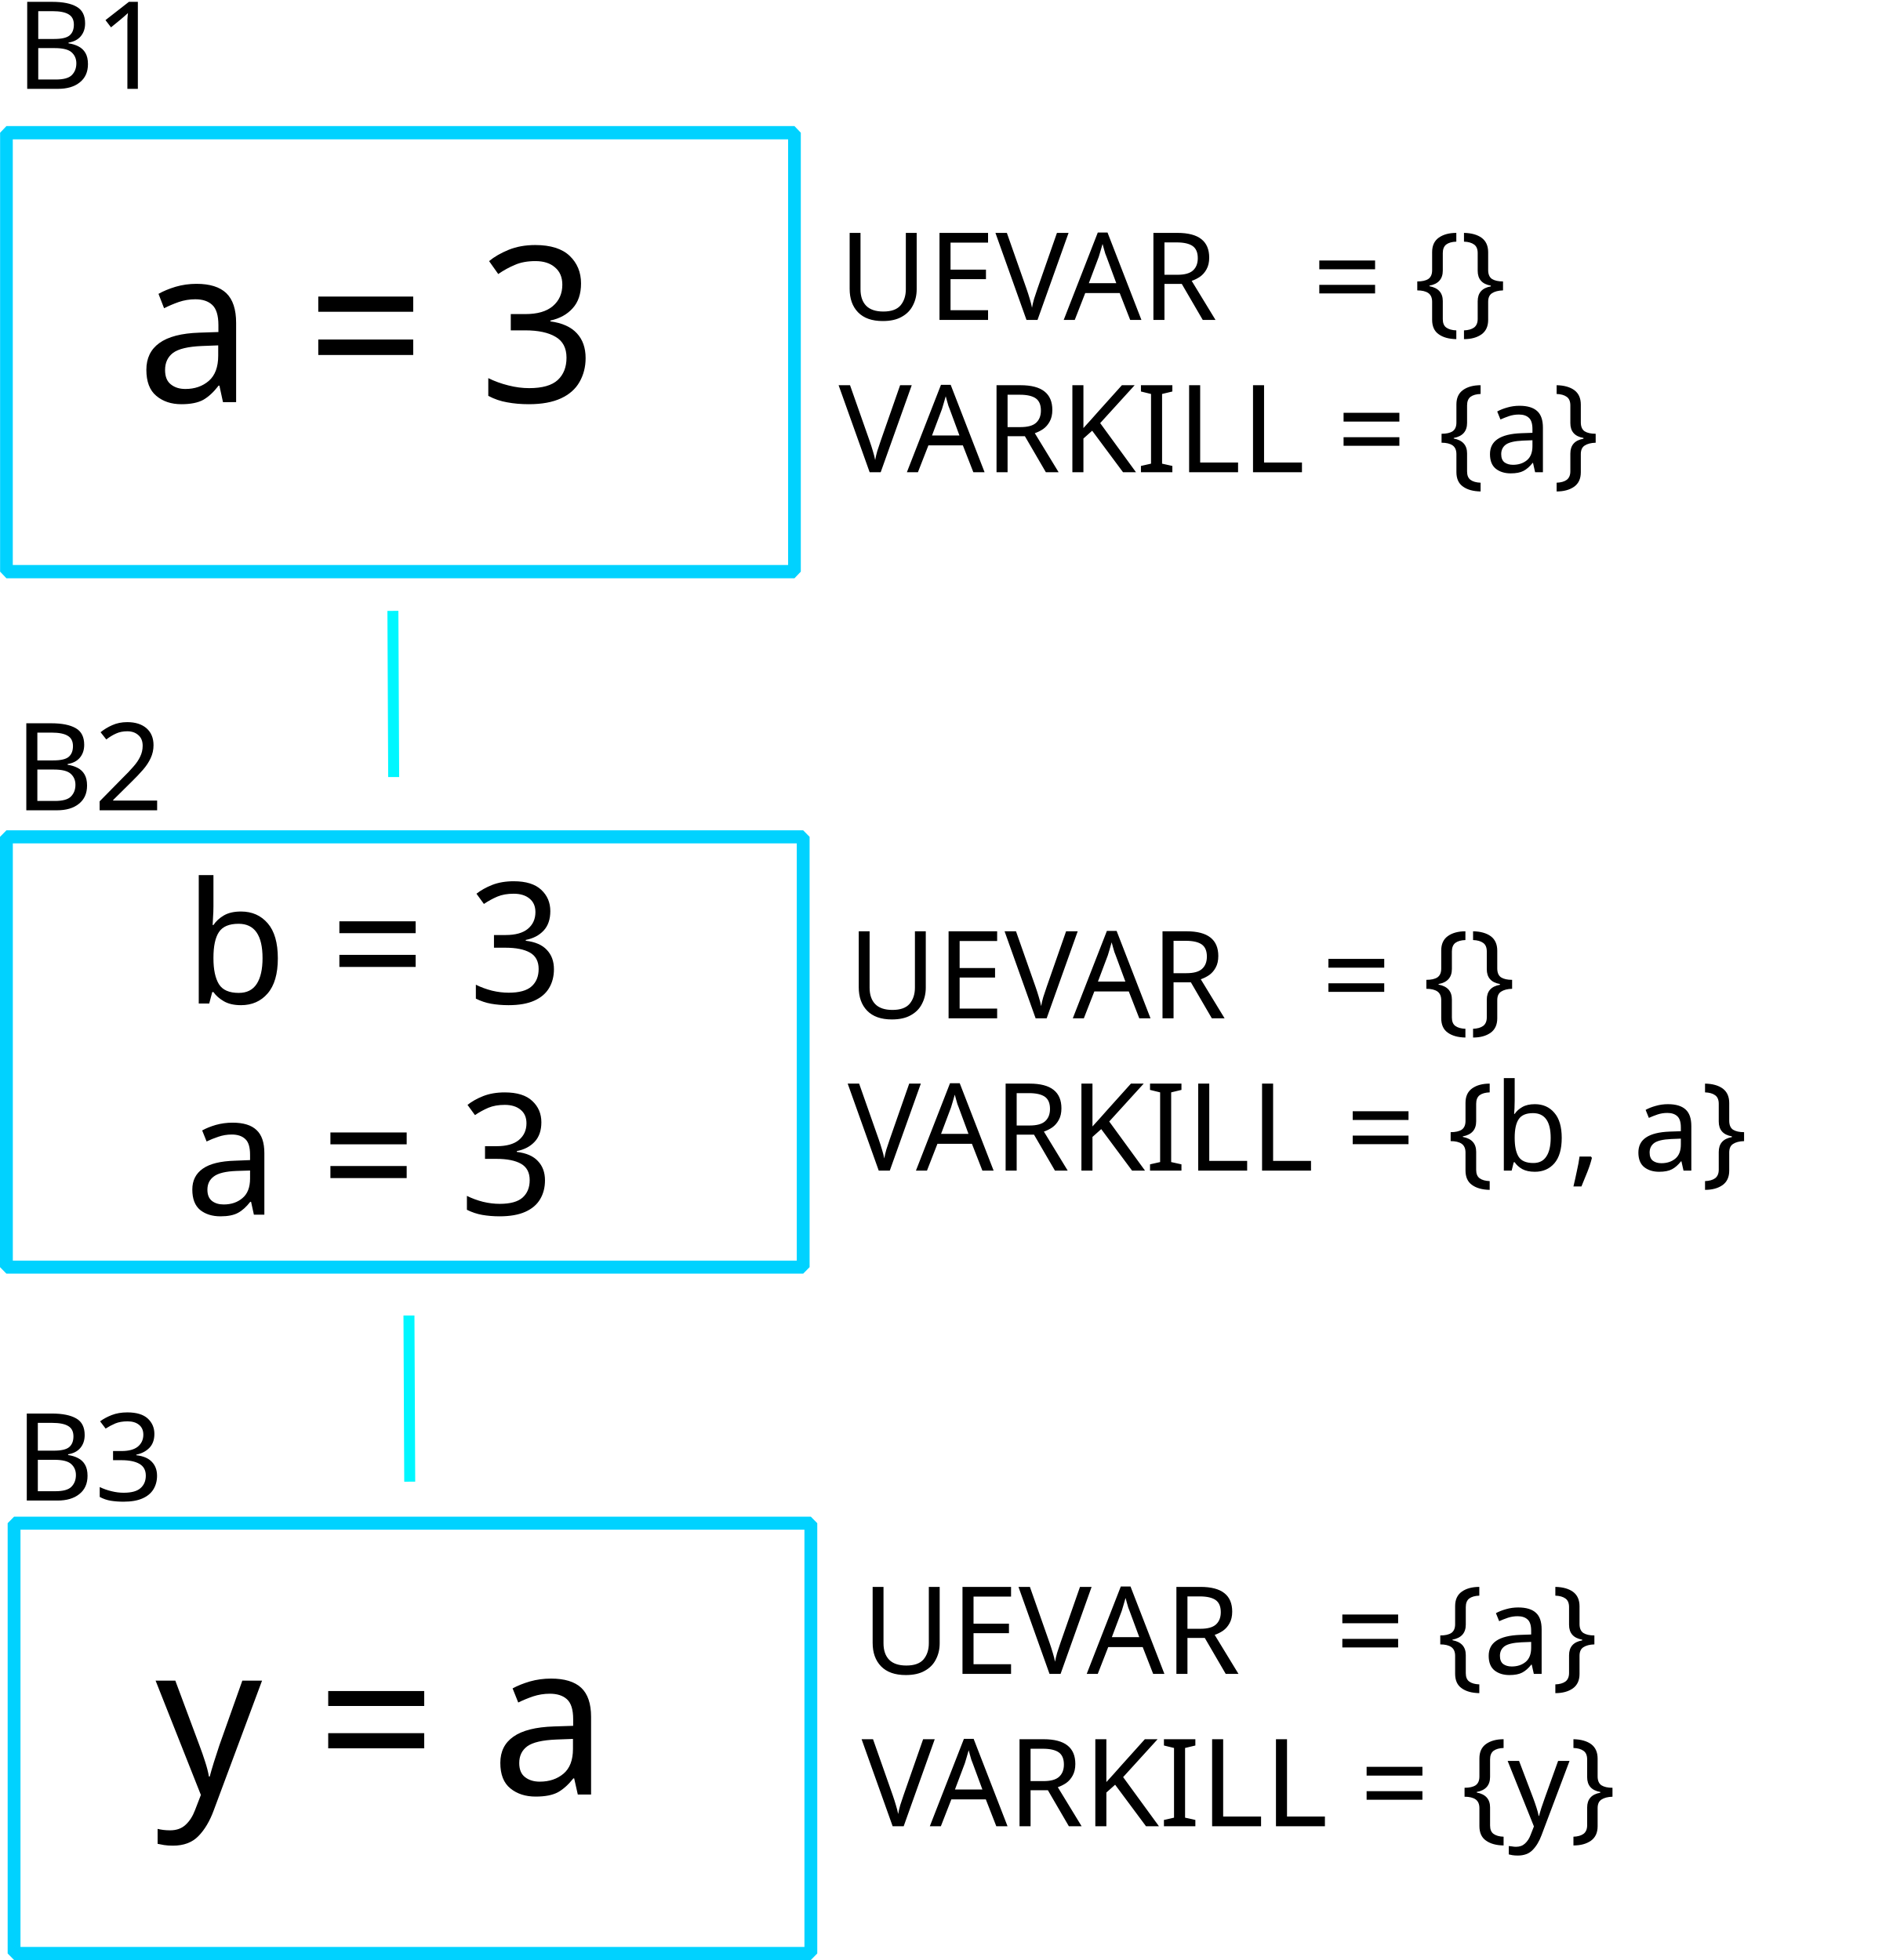
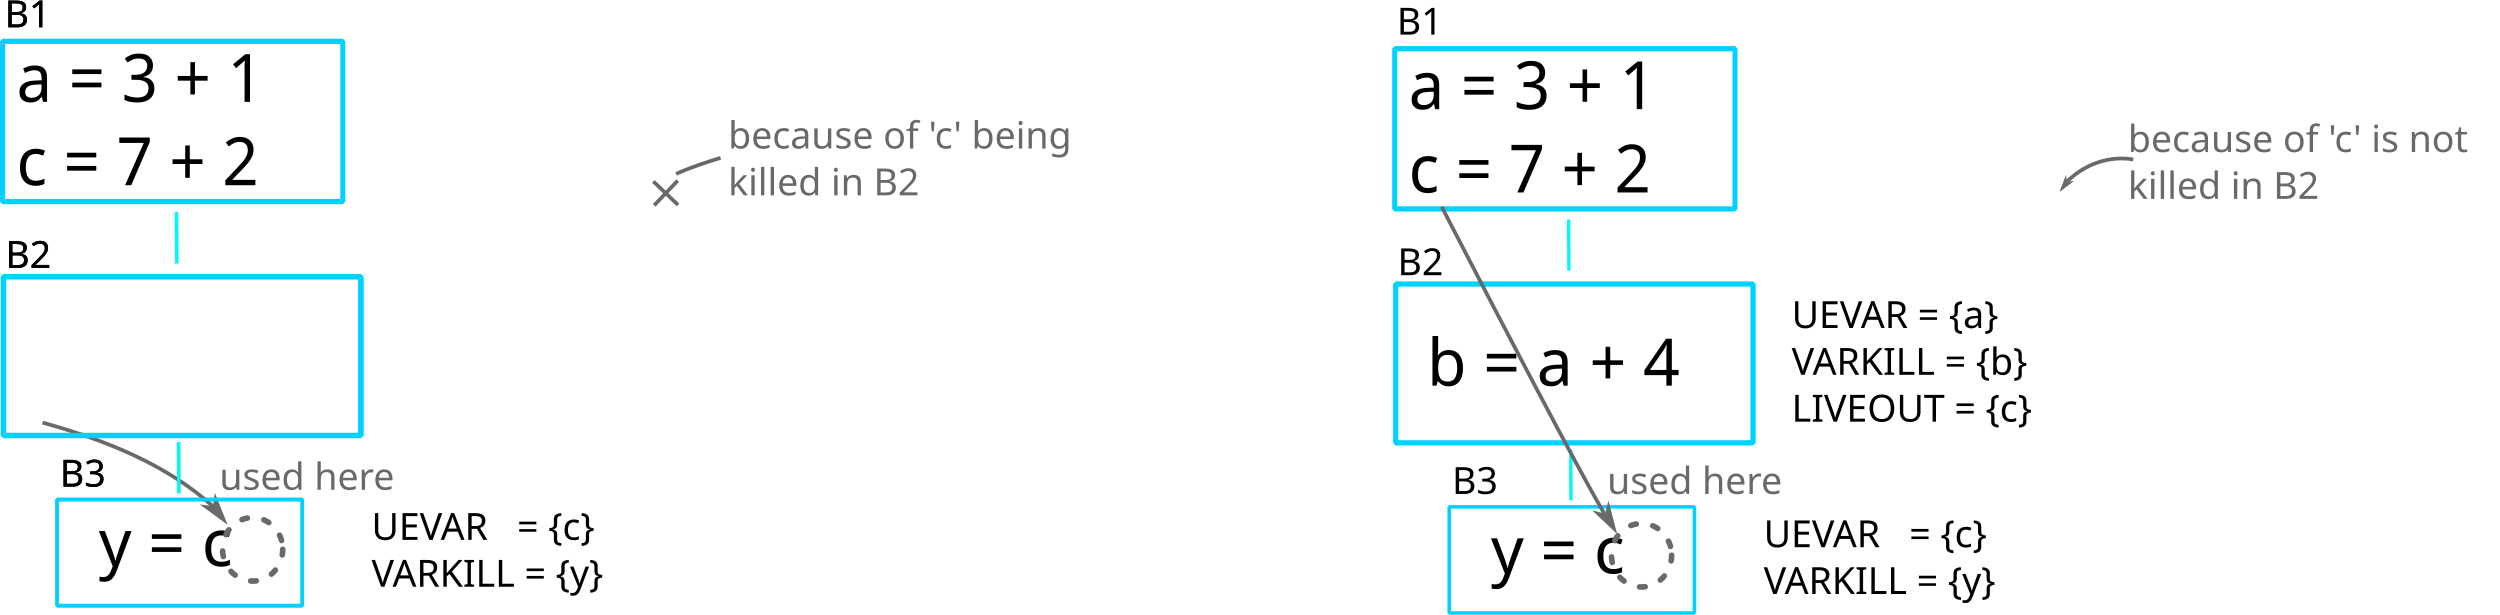
- <svg xmlns="http://www.w3.org/2000/svg" width="43.814mm" height="45.393mm" viewBox="0 0 155.248 160.84" id="svg2" version="1.1">
+ <svg xmlns="http://www.w3.org/2000/svg" id="svg2" height="46.335mm" width="188.42mm" version="1.1" viewBox="0 0 667.633 164.178">
  <defs id="defs4">
-     <marker orient="auto" refY="0" refX="0" id="Arrow1Mend" style="overflow:visible">
-       <path id="path4201" d="M 0,0 5,-5 -12.5,0 5,5 0,0 Z" style="fill:#00ffff;fill-opacity:1;fill-rule:evenodd;stroke:#00f7ff;stroke-width:1pt;stroke-opacity:1" transform="matrix(-0.4,0,0,-0.4,-4,0)" />
+     <marker id="marker5035-5" refY="0" refX="0" orient="auto" overflow="visible">
+       <path id="path4788-6" d="m0 0 5-5-17.5 5 17.5 5-5-5z" fill-rule="evenodd" transform="matrix(-.4 0 0 -.4 -4 0)" stroke="#696969" stroke-width="1pt" fill="#696969" />
    </marker>
-     <marker orient="auto" refY="0" refX="0" id="Arrow2Lend" style="overflow:visible">
-       <path id="path4213" style="fill:#00ffff;fill-opacity:1;fill-rule:evenodd;stroke:#00f7ff;stroke-width:0.625;stroke-linejoin:round;stroke-opacity:1" d="M 8.719,4.034 -2.207,0.016 8.719,-4.002 c -1.745,2.372 -1.735,5.617 -6e-7,8.035 z" transform="matrix(-1.1,0,0,-1.1,-1.1,0)" />
+     <marker id="marker5035-5-6" refY="0" refX="0" orient="auto" overflow="visible">
+       <path id="path4788-6-5" d="m0 0 5-5-17.5 5 17.5 5-5-5z" fill-rule="evenodd" transform="matrix(-.4 0 0 -.4 -4 0)" stroke="#696969" stroke-width="1pt" fill="#696969" />
    </marker>
-     <marker orient="auto" refY="0" refX="0" id="Arrow1Mend-7" style="overflow:visible">
-       <path id="path4201-0" d="M 0,0 5,-5 -12.5,0 5,5 0,0 Z" style="fill:#00ffff;fill-opacity:1;fill-rule:evenodd;stroke:#00f7ff;stroke-width:1pt;stroke-opacity:1" transform="matrix(-0.4,0,0,-0.4,-4,0)" />
+     <marker style="overflow:visible" id="marker5035-5-3" refY="0" refX="0" orient="auto" overflow="visible">
+       <path style="fill:#696969;fill-rule:evenodd;stroke:#696969;stroke-width:1pt" id="path4788-6-6" d="M 0,0 5,-5 -12.5,0 5,5 0,0 Z" transform="matrix(-0.4,0,0,-0.4,-4,0)" />
    </marker>
-     <marker orient="auto" refY="0" refX="0" id="Arrow1Mend-6" style="overflow:visible">
-       <path id="path4201-1" d="M 0,0 5,-5 -12.5,0 5,5 0,0 Z" style="fill:#00ffff;fill-opacity:1;fill-rule:evenodd;stroke:#00f7ff;stroke-width:1pt;stroke-opacity:1" transform="matrix(-0.4,0,0,-0.4,-4,0)" />
-     </marker>
-     <marker orient="auto" refY="0" refX="0" id="Arrow1Mend-7-8" style="overflow:visible">
-       <path id="path4201-0-7" d="M 0,0 5,-5 -12.5,0 5,5 0,0 Z" style="fill:#00ffff;fill-opacity:1;fill-rule:evenodd;stroke:#00f7ff;stroke-width:1pt;stroke-opacity:1" transform="matrix(-0.4,0,0,-0.4,-4,0)" />
-     </marker>
-     <marker orient="auto" refY="0" refX="0" id="Arrow1Mend-0" style="overflow:visible">
-       <path id="path4201-6" d="M 0,0 5,-5 -12.5,0 5,5 0,0 Z" style="fill:#00ffff;fill-opacity:1;fill-rule:evenodd;stroke:#00f7ff;stroke-width:1pt;stroke-opacity:1" transform="matrix(-0.4,0,0,-0.4,-4,0)" />
-     </marker>
-     <marker orient="auto" refY="0" refX="0" id="Arrow1Mend-7-3" style="overflow:visible">
-       <path id="path4201-0-2" d="M 0,0 5,-5 -12.5,0 5,5 0,0 Z" style="fill:#00ffff;fill-opacity:1;fill-rule:evenodd;stroke:#00f7ff;stroke-width:1pt;stroke-opacity:1" transform="matrix(-0.4,0,0,-0.4,-4,0)" />
+     <marker style="overflow:visible" id="marker5035-5-5" refY="0" refX="0" orient="auto" overflow="visible">
+       <path style="fill:#696969;fill-rule:evenodd;stroke:#696969;stroke-width:1pt" id="path4788-6-3" d="M 0,0 5,-5 -12.5,0 5,5 0,0 Z" transform="matrix(-0.4,0,0,-0.4,-4,0)" />
    </marker>
  </defs>
-   <g id="layer1" transform="translate(-190.5644,-123.0499)">
-     <g id="g4172" transform="matrix(1.045056,0,0,1.09565,-6.70395,-9.72949)">
-       <rect y="131.127" x="189.269" height="32.875" width="61.865" id="rect4136" style="opacity:1;fill:none;fill-opacity:0.976;stroke:#00d2ff;stroke-width:0.996;stroke-linecap:round;stroke-linejoin:bevel;stroke-miterlimit:4;stroke-dasharray:none;stroke-dashoffset:3.801;stroke-opacity:1" />
-       <text id="text4153" y="151.306" x="199.505" style="font-style:normal;font-weight:normal;font-size:10px;line-height:125%;font-family:sans-serif;letter-spacing:0px;word-spacing:0px;fill:#000000;fill-opacity:1;stroke:none;stroke-width:1px;stroke-linecap:butt;stroke-linejoin:miter;stroke-opacity:1" xml:space="preserve">
-         <tspan style="font-size:16.25px" y="151.306" x="199.505" id="tspan4155">a = 3</tspan>
-       </text>
-     </g>
-     <g id="g4181" transform="matrix(1.056677,0,0,1.074066,-10.79615,-14.16514)">
-       <rect y="191.69" x="191.058" height="32.875" width="61.865" id="rect4136-6" style="opacity:1;fill:none;fill-opacity:0.976;stroke:#00d2ff;stroke-width:0.996;stroke-linecap:round;stroke-linejoin:bevel;stroke-miterlimit:4;stroke-dasharray:none;stroke-dashoffset:3.801;stroke-opacity:1" />
-       <text id="text4177" y="204.426" x="204.898" style="font-style:normal;font-weight:normal;font-size:10px;line-height:125%;font-family:sans-serif;letter-spacing:0px;word-spacing:0px;fill:#000000;fill-opacity:1;stroke:none;stroke-width:1px;stroke-linecap:butt;stroke-linejoin:miter;stroke-opacity:1" xml:space="preserve">
-         <tspan style="font-size:12.907px" y="204.426" x="204.898" id="tspan4179">b = 3</tspan>
-         <tspan style="font-size:12.907px" y="220.56" x="204.898" id="tspan4859">a = 3</tspan>
-       </text>
-     </g>
-     <path style="fill:#00ffff;fill-rule:evenodd;stroke:#00f7ff;stroke-width:0.9;stroke-linecap:butt;stroke-linejoin:miter;stroke-miterlimit:3.8;stroke-dasharray:none;stroke-opacity:1" d="m 222.8,173.178 0.063,13.637" id="path4186" />
-     <text xml:space="preserve" style="font-style:normal;font-weight:normal;font-size:10px;line-height:125%;font-family:sans-serif;letter-spacing:0px;word-spacing:0px;fill:#000000;fill-opacity:1;stroke:none;stroke-width:1px;stroke-linecap:butt;stroke-linejoin:miter;stroke-opacity:1" x="260.114" y="206.612" id="text4494">
-       <tspan id="tspan4496" x="260.114" y="206.612" style="font-size:10px">UEVAR   = {}</tspan>
-       <tspan x="260.114" y="219.112" id="tspan4498" style="font-size:10px">VARKILL = {b, a}</tspan>
-     </text>
-     <text xml:space="preserve" style="font-style:normal;font-weight:normal;font-size:10px;line-height:125%;font-family:sans-serif;letter-spacing:0px;word-spacing:0px;fill:#000000;fill-opacity:1;stroke:none;stroke-width:1px;stroke-linecap:butt;stroke-linejoin:miter;stroke-opacity:1" x="259.369" y="149.299" id="text4494-7">
-       <tspan id="tspan4496-5" x="259.369" y="149.299" style="font-size:10px">UEVAR   = {}</tspan>
-       <tspan x="259.369" y="161.799" style="font-size:10px" id="tspan4710">VARKILL = {a}</tspan>
-     </text>
-     <text xml:space="preserve" style="font-style:normal;font-weight:normal;font-size:10px;line-height:125%;font-family:sans-serif;letter-spacing:0px;word-spacing:0px;fill:#000000;fill-opacity:1;stroke:none;stroke-width:1px;stroke-linecap:butt;stroke-linejoin:miter;stroke-opacity:1" x="191.827" y="130.34" id="text4669">
-       <tspan id="tspan4671" x="191.827" y="130.34">B1</tspan>
-     </text>
-     <text xml:space="preserve" style="font-style:normal;font-weight:normal;font-size:10px;line-height:125%;font-family:sans-serif;letter-spacing:0px;word-spacing:0px;fill:#000000;fill-opacity:1;stroke:none;stroke-width:1px;stroke-linecap:butt;stroke-linejoin:miter;stroke-opacity:1" x="191.755" y="189.543" id="text4669-5">
-       <tspan id="tspan4671-6" x="191.755" y="189.543">B2</tspan>
-     </text>
-     <g id="g4181-2" transform="matrix(1.056677,0,0,1.074066,-10.16794,42.15804)">
-       <rect y="191.69" x="191.058" height="32.875" width="61.865" id="rect4136-6-9" style="opacity:1;fill:none;fill-opacity:0.976;stroke:#00d2ff;stroke-width:0.996;stroke-linecap:round;stroke-linejoin:bevel;stroke-miterlimit:4;stroke-dasharray:none;stroke-dashoffset:3.801;stroke-opacity:1" />
-       <text id="text4177-1" y="212.42" x="202.03" style="font-style:normal;font-weight:normal;font-size:10px;line-height:125%;font-family:sans-serif;letter-spacing:0px;word-spacing:0px;fill:#000000;fill-opacity:1;stroke:none;stroke-width:1px;stroke-linecap:butt;stroke-linejoin:miter;stroke-opacity:1" xml:space="preserve">
-         <tspan style="font-size:16.25px" y="212.42" x="202.03" id="tspan4179-2">y = a</tspan>
-       </text>
-     </g>
-     <path style="fill:#00ffff;fill-rule:evenodd;stroke:#00f7ff;stroke-width:0.9;stroke-linecap:butt;stroke-linejoin:miter;stroke-miterlimit:3.8;stroke-dasharray:none;stroke-opacity:1" d="m 224.117,231.002 0.063,13.637" id="path4186-9" />
-     <text xml:space="preserve" style="font-style:normal;font-weight:normal;font-size:10px;line-height:125%;font-family:sans-serif;letter-spacing:0px;word-spacing:0px;fill:#000000;fill-opacity:1;stroke:none;stroke-width:1px;stroke-linecap:butt;stroke-linejoin:miter;stroke-opacity:1" x="261.255" y="260.413" id="text4494-3">
-       <tspan id="tspan4496-6" x="261.255" y="260.413" style="font-size:10px">UEVAR   = {a}</tspan>
-       <tspan x="261.255" y="272.913" id="tspan4498-0" style="font-size:10px">VARKILL = {y}</tspan>
-     </text>
-     <text xml:space="preserve" style="font-style:normal;font-weight:normal;font-size:10px;line-height:125%;font-family:sans-serif;letter-spacing:0px;word-spacing:0px;fill:#000000;fill-opacity:1;stroke:none;stroke-width:1px;stroke-linecap:butt;stroke-linejoin:miter;stroke-opacity:1" x="191.794" y="246.185" id="text4669-5-6">
-       <tspan id="tspan4671-6-2" x="191.794" y="246.185">B3</tspan>
+   <g id="g4172" transform="matrix(1.0451,0,0,1.0957,-197.275,-132.7811)">
+     <rect id="rect4136" height="39.039" width="86.95" y="131.27" x="189.41" style="fill:none;stroke:#00d2ff;stroke-width:1.287;stroke-linecap:round;stroke-linejoin:bevel;stroke-dashoffset:3.801" />
+     <text id="text4153" style="font-size:16.25px;line-height:125%;font-family:sans-serif;letter-spacing:0px;word-spacing:0px;fill:#000000" xml:space="preserve" font-size="16.25px" y="146.005" x="192.981" line-height="125%">
+       <tspan id="tspan4155" y="146.005" x="192.981">a = 3 + 1</tspan>
+       <tspan id="tspan4187" y="166.317" x="192.981">c = 7 + 2</tspan>
    </text>
  </g>
+   <rect id="rect4136-6" height="42.416" width="95.429" y="73.89" x="0.94" style="fill:none;stroke:#00d2ff;stroke-width:1.405;stroke-linecap:round;stroke-linejoin:bevel;stroke-dashoffset:3.801" />
+   <text id="text4177" style="font-size:10.653px;line-height:125%;font-family:sans-serif;letter-spacing:0px;word-spacing:0px;fill:#000000" transform="scale(0.9918683,1.008198)" line-height="125%" xml:space="preserve" font-size="10.653px" y="89.948" x="2.537">
+     <g font-size="17.312px" id="g18" style="font-size:17.312px">
+       <tspan id="tspan4179" y="89.948" x="2.537">b = a + 4</tspan>
+       <tspan id="tspan4403" y="111.588" x="2.537">c = 10 + b</tspan>
+       <tspan id="tspan4859" y="133.227" x="2.537" />
+     </g>
+   </text>
+   <path id="path4186" d="m 47.13,56.69 0.063,13.637" stroke-miterlimit="3.8" style="fill:#00ffff;fill-rule:evenodd;stroke:#00f7ff;stroke-width:0.9;stroke-miterlimit:3.8" />
+   <g font-size="10px" id="g24" style="font-size:10px;font-family:sans-serif;fill:#000000" transform="translate(-180.97,-123.82)">
+     <text id="text4494" style="line-height:125%;letter-spacing:0px;word-spacing:0px" line-height="125%" y="211.421" x="281.55" xml:space="preserve">
+       <g font-size="10px" id="g27" style="font-size:10px">
+         <tspan id="tspan4496" y="211.421" x="281.55">UEVAR   = {a}</tspan>
+         <tspan id="tspan4498" y="223.921" x="281.55">VARKILL = {b, c}</tspan>
+         <tspan id="tspan5904" y="236.421" x="281.55">LIVEOUT = {c}</tspan>
+       </g>
+     </text>
+     <text id="text4494-7" style="line-height:125%;letter-spacing:0px;word-spacing:0px" line-height="125%" y="153.603" x="279.315" xml:space="preserve">
+       <g font-size="10px" id="g33" style="font-size:10px">
+         <tspan id="tspan4496-5" y="153.603" x="279.315">UEVAR   = {}</tspan>
+         <tspan id="tspan4710" y="166.103" x="279.315">VARKILL = {a, c}</tspan>
+         <tspan id="tspan5902" y="178.603" x="279.315">LIVEOUT = {a, c}</tspan>
+       </g>
+     </text>
+     <text id="text4669" style="line-height:125%;letter-spacing:0px;word-spacing:0px" line-height="125%" y="131.108" x="182.226" xml:space="preserve">
+       <tspan id="tspan4671" y="131.108" x="182.226">B1</tspan>
+     </text>
+     <text id="text4669-5" style="line-height:125%;letter-spacing:0px;word-spacing:0px" line-height="125%" y="195.362" x="182.406" xml:space="preserve">
+       <tspan id="tspan4671-6" y="195.362" x="182.406">B2</tspan>
+     </text>
+     <text xml:space="preserve" style="font-style:normal;font-weight:normal;font-size:10px;line-height:125%;font-family:sans-serif;letter-spacing:0px;word-spacing:0px;fill:#000000;fill-opacity:1;stroke:none;stroke-width:1px;stroke-linecap:butt;stroke-linejoin:miter;stroke-opacity:1" x="659.441" y="211.418" id="text4266">
+       <tspan id="tspan4268" x="659.441" y="211.418">UEVAR = {a}</tspan>
+       <tspan x="659.441" y="223.918" id="tspan4270">VARKILL = {b}</tspan>
+       <tspan x="659.441" y="236.418" id="tspan4272">LIVEOUT = {c}</tspan>
+     </text>
+   </g>
+   <rect id="rect4136-6-9" height="28.348" width="65.481" y="133.4" x="15.24" style="fill:none;stroke:#00d2ff;stroke-width:0.952;stroke-linecap:round;stroke-linejoin:bevel;stroke-dashoffset:3.801" />
+   <text id="text4177-1" style="font-size:10.653px;line-height:125%;font-family:sans-serif;letter-spacing:0px;word-spacing:0px;fill:#000000" transform="scale(0.9918683,1.008198)" line-height="125%" xml:space="preserve" font-size="10.653px" y="149.946" x="26.595">
+     <tspan id="tspan4179-2" font-size="17.312px" y="149.946" x="26.595" style="font-size:17.312px">y = c </tspan>
+   </text>
+   <path id="path4186-9" d="m 47.69,118.05 0.063,13.637" stroke-miterlimit="3.8" style="fill:#00ffff;fill-rule:evenodd;stroke:#00f7ff;stroke-width:0.9;stroke-miterlimit:3.8" />
+   <text id="text4494-3" style="font-size:10px;line-height:125%;font-family:sans-serif;letter-spacing:0px;word-spacing:0px;fill:#000000" line-height="125%" font-size="10px" y="144.18" x="99.22" xml:space="preserve">
+     <tspan id="tspan4496-6" y="144.18" x="99.22">UEVAR   = {c}</tspan>
+     <tspan id="tspan4498-0" y="156.68" x="99.22">VARKILL = {y}</tspan>
+   </text>
+   <text id="text4669-5-6" style="font-size:10px;line-height:125%;font-family:sans-serif;letter-spacing:0px;word-spacing:0px;fill:#000000" line-height="125%" font-size="10px" y="129.952" x="15.996" xml:space="preserve">
+     <tspan id="tspan4671-6-2" y="129.952" x="15.996">B3</tspan>
+   </text>
+   <ellipse style="fill:none;stroke:#696969;stroke-width:1.5;stroke-linecap:round;stroke-linejoin:bevel;stroke-miterlimit:3.8;stroke-dasharray:1.5, 4.5" stroke-miterlimit="3.8" cx="67.47" cy="146.7" ry="8.482" rx="8.036" id="path4769" />
+   <path id="path4773-2" d="m 58.56,137.28 1.034,1.33" style="fill:none;stroke:#696969;marker-end:url(#marker5035-5)" />
+   <g id="g57" style="fill:none;stroke:#696969;stroke-width:1px" transform="translate(-180.97,-123.82)">
+     <path id="path4669" d="m 192.33,236.68 c 17.004,4.714 33.259,11.288 45.549,22.399" />
+     <path id="path5058" d="m 355.44,172.27 6.598,6.278" />
+     <path id="path5058-9" d="m 361.96,172.05 -6.278,6.598" />
+     <path id="path5075" d="m 373.4,165.97 c -8.965,2.778 -11.869,4.293 -11.869,4.293" />
+   </g>
+   <text id="text5077" style="font-size:10px;line-height:125%;font-family:sans-serif;letter-spacing:0px;word-spacing:0px;fill:#696969" line-height="125%" font-size="10px" y="39.656" x="194.464" xml:space="preserve">
+     <tspan id="tspan5079" y="39.656" x="194.464" style="opacity:0.99">because of 'c' being</tspan>
+     <tspan id="tspan5081" y="52.156" x="194.464" style="opacity:0.99">killed in B2</tspan>
+   </text>
+   <rect id="rect4136-6-7" height="42.416" width="95.429" y="73.89" x="0.94" style="fill:none;stroke:#00d2ff;stroke-width:1.405;stroke-linecap:round;stroke-linejoin:bevel;stroke-dashoffset:3.801" />
+   <path id="path4186-8" d="m 47.13,56.69 0.063,13.637" stroke-miterlimit="3.8" style="fill:#00ffff;fill-rule:evenodd;stroke:#00f7ff;stroke-width:0.9;stroke-miterlimit:3.8" />
+   <text id="text4669-1" style="font-size:10px;line-height:125%;font-family:sans-serif;letter-spacing:0px;word-spacing:0px;fill:#000000" line-height="125%" font-size="10px" y="7.288" x="1.256" xml:space="preserve">
+     <tspan id="tspan4671-9" y="7.288" x="1.256">B1</tspan>
+   </text>
+   <text id="text4669-5-4" style="font-size:10px;line-height:125%;font-family:sans-serif;letter-spacing:0px;word-spacing:0px;fill:#000000" line-height="125%" font-size="10px" y="71.542" x="1.436" xml:space="preserve">
+     <tspan id="tspan4671-6-7" y="71.542" x="1.436">B2</tspan>
+   </text>
+   <rect id="rect4136-6-9-8" height="28.348" width="65.481" y="133.4" x="15.24" style="fill:none;stroke:#00d2ff;stroke-width:0.952;stroke-linecap:round;stroke-linejoin:bevel;stroke-dashoffset:3.801" />
+   <path id="path4186-9-0" d="m 47.69,118.05 0.063,13.637" stroke-miterlimit="3.8" style="fill:#00ffff;fill-rule:evenodd;stroke:#00f7ff;stroke-width:0.9;stroke-miterlimit:3.8" />
+   <text id="text4669-5-6-0" style="font-size:10px;line-height:125%;font-family:sans-serif;letter-spacing:0px;word-spacing:0px;fill:#000000" line-height="125%" font-size="10px" y="129.952" x="15.996" xml:space="preserve">
+     <tspan id="tspan4671-6-2-6" y="129.952" x="15.996">B3</tspan>
+   </text>
+   <g id="g4172-93" transform="matrix(1.0451,0,0,1.0957,174.51,-130.8281)">
+     <rect id="rect4136-7" height="39.039" width="86.95" y="131.27" x="189.41" style="fill:none;stroke:#00d2ff;stroke-width:1.287;stroke-linecap:round;stroke-linejoin:bevel;stroke-dashoffset:3.801" />
+     <text id="text4153-4" style="font-size:16.25px;line-height:125%;font-family:sans-serif;letter-spacing:0px;word-spacing:0px;fill:#000000" xml:space="preserve" font-size="16.25px" y="146.005" x="192.981" line-height="125%">
+       <tspan id="tspan4155-5" y="146.005" x="192.981">a = 3 + 1</tspan>
+       <tspan id="tspan4187-2" y="166.317" x="192.981">c = 7 + 2</tspan>
+     </text>
+   </g>
+   <rect id="rect4136-6-5" height="42.416" width="95.429" y="75.85" x="372.73" style="fill:none;stroke:#00d2ff;stroke-width:1.405;stroke-linecap:round;stroke-linejoin:bevel;stroke-dashoffset:3.801" />
+   <text id="text4177-4" style="font-size:17.312px;line-height:125%;font-family:sans-serif;letter-spacing:0px;word-spacing:0px;fill:#000000" transform="scale(0.9918683,1.008198)" line-height="125%" xml:space="preserve" font-size="17.312px" y="102.158" x="384.21">
+     <tspan id="tspan4403-4" y="102.158" x="384.21">b = a + 4</tspan>
+     <tspan id="tspan4859-4" y="123.798" x="384.21" />
+   </text>
+   <path id="path4186-3" d="m 418.91,58.64 0.063,13.637" stroke-miterlimit="3.8" style="fill:#00ffff;fill-rule:evenodd;stroke:#00f7ff;stroke-width:0.9;stroke-miterlimit:3.8" />
+   <g font-size="10px" id="g86" style="font-size:10px;font-family:sans-serif;fill:#000000" transform="translate(-180.97,-123.82)">
+     <text id="text4494-7-8" style="line-height:125%;letter-spacing:0px;word-spacing:0px" line-height="125%" y="155.556" x="651.098" xml:space="preserve">
+       <g font-size="10px" id="g95" style="font-size:10px">
+         <tspan id="tspan4496-5-4" y="155.556" x="651.098">UEVAR   = {}</tspan>
+         <tspan id="tspan4710-3" y="168.056" x="651.098">VARKILL = {a, c}</tspan>
+         <tspan id="tspan5902-1" y="180.556" x="651.098">LIVEOUT = {a, c}</tspan>
+       </g>
+     </text>
+     <text id="text4669-4" style="line-height:125%;letter-spacing:0px;word-spacing:0px" line-height="125%" y="133.061" x="554.009" xml:space="preserve">
+       <tspan id="tspan4671-92" y="133.061" x="554.009">B1</tspan>
+     </text>
+     <text id="text4669-5-0" style="line-height:125%;letter-spacing:0px;word-spacing:0px" line-height="125%" y="197.316" x="554.19" xml:space="preserve">
+       <tspan id="tspan4671-6-6" y="197.316" x="554.19">B2</tspan>
+     </text>
+   </g>
+   <rect id="rect4136-6-9-89" height="28.348" width="65.481" y="135.35" x="387.02" style="fill:none;stroke:#00d2ff;stroke-width:0.952;stroke-linecap:round;stroke-linejoin:bevel;stroke-dashoffset:3.801" />
+   <text id="text4177-1-2" style="font-size:10.653px;line-height:125%;font-family:sans-serif;letter-spacing:0px;word-spacing:0px;fill:#000000" transform="scale(0.9918683,1.008198)" line-height="125%" xml:space="preserve" font-size="10.653px" y="151.884" x="401.426">
+     <tspan id="tspan4179-2-6" font-size="17.312px" y="151.884" x="401.426" style="font-size:17.312px">y = c </tspan>
+   </text>
+   <path id="path4186-9-6" d="m 419.47,120 0.063,13.637" stroke-miterlimit="3.8" style="fill:#00ffff;fill-rule:evenodd;stroke:#00f7ff;stroke-width:0.9;stroke-miterlimit:3.8" />
+   <text id="text4494-3-4" style="font-size:10px;line-height:125%;font-family:sans-serif;letter-spacing:0px;word-spacing:0px;fill:#000000" line-height="125%" font-size="10px" y="146.133" x="471.004" xml:space="preserve">
+     <tspan id="tspan4496-6-9" y="146.133" x="471.004">UEVAR   = {c}</tspan>
+     <tspan id="tspan4498-0-5" y="158.633" x="471.004">VARKILL = {y}</tspan>
+   </text>
+   <text id="text4669-5-6-04" style="font-size:10px;line-height:125%;font-family:sans-serif;letter-spacing:0px;word-spacing:0px;fill:#000000" line-height="125%" font-size="10px" y="131.905" x="387.78" xml:space="preserve">
+     <tspan id="tspan4671-6-2-8" y="131.905" x="387.78">B3</tspan>
+   </text>
+   <text id="text5077-2" style="font-size:10px;line-height:125%;font-family:sans-serif;letter-spacing:0px;word-spacing:0px;fill:#696969" line-height="125%" font-size="10px" y="40.599" x="568.268" xml:space="preserve">
+     <tspan id="tspan5081-1" y="40.599" x="568.268" style="opacity:0.99">because of 'c' is not</tspan>
+     <tspan id="tspan7590" y="53.099" x="568.268" style="opacity:0.99">killed in B2</tspan>
+   </text>
+   <ellipse id="path4769-3-9" rx="8.036" ry="8.482" cy="148.28" cx="438.38" stroke-miterlimit="3.8" style="fill:none;stroke:#696969;stroke-width:1.5;stroke-linecap:round;stroke-linejoin:bevel;stroke-miterlimit:3.8;stroke-dasharray:1.5, 4.5" />
+   <path id="path7586" d="m 385,55.21 c 39.286,76.071 44.107,83.036 44.107,83.036" style="fill:none;stroke:#696969;stroke-width:1px" />
+   <path id="path4773-2-7" d="m 430.013,139.482 0.859,1.449" style="fill:none;stroke:#696969;marker-end:url(#marker5035-5-3)" />
+   <path style="fill:none;fill-rule:evenodd;stroke:#696969;stroke-width:1px;stroke-linecap:butt;stroke-linejoin:miter;stroke-opacity:1" d="M 551.957,48.545 C 560.341,40.337 569.674,42.61 569.674,42.61" id="path4652" />
+   <path id="path4773-2-5" d="m 551.108,49.776 -0.498,0.665" style="fill:none;stroke:#696969;stroke-width:0.532;marker-end:url(#marker5035-5-5)" />
+   <text xml:space="preserve" style="font-style:normal;font-weight:normal;font-size:10px;line-height:125%;font-family:sans-serif;letter-spacing:0px;word-spacing:0px;fill:#000000;fill-opacity:1;stroke:none;stroke-width:1px;stroke-linecap:butt;stroke-linejoin:miter;stroke-opacity:1" x="58.582" y="130.797" id="text4262">
+     <tspan id="tspan4264" x="58.582" y="130.797" style="fill:#696969;fill-opacity:1">used here</tspan>
+   </text>
+   <text xml:space="preserve" style="font-style:normal;font-weight:normal;font-size:10px;line-height:125%;font-family:sans-serif;letter-spacing:0px;word-spacing:0px;fill:#000000;fill-opacity:1;stroke:none;stroke-width:1px;stroke-linecap:butt;stroke-linejoin:miter;stroke-opacity:1" x="429.192" y="131.907" id="text4262-3">
+     <tspan id="tspan4264-6" x="429.192" y="131.907" style="fill:#696969;fill-opacity:1">used here</tspan>
+   </text>
</svg>
